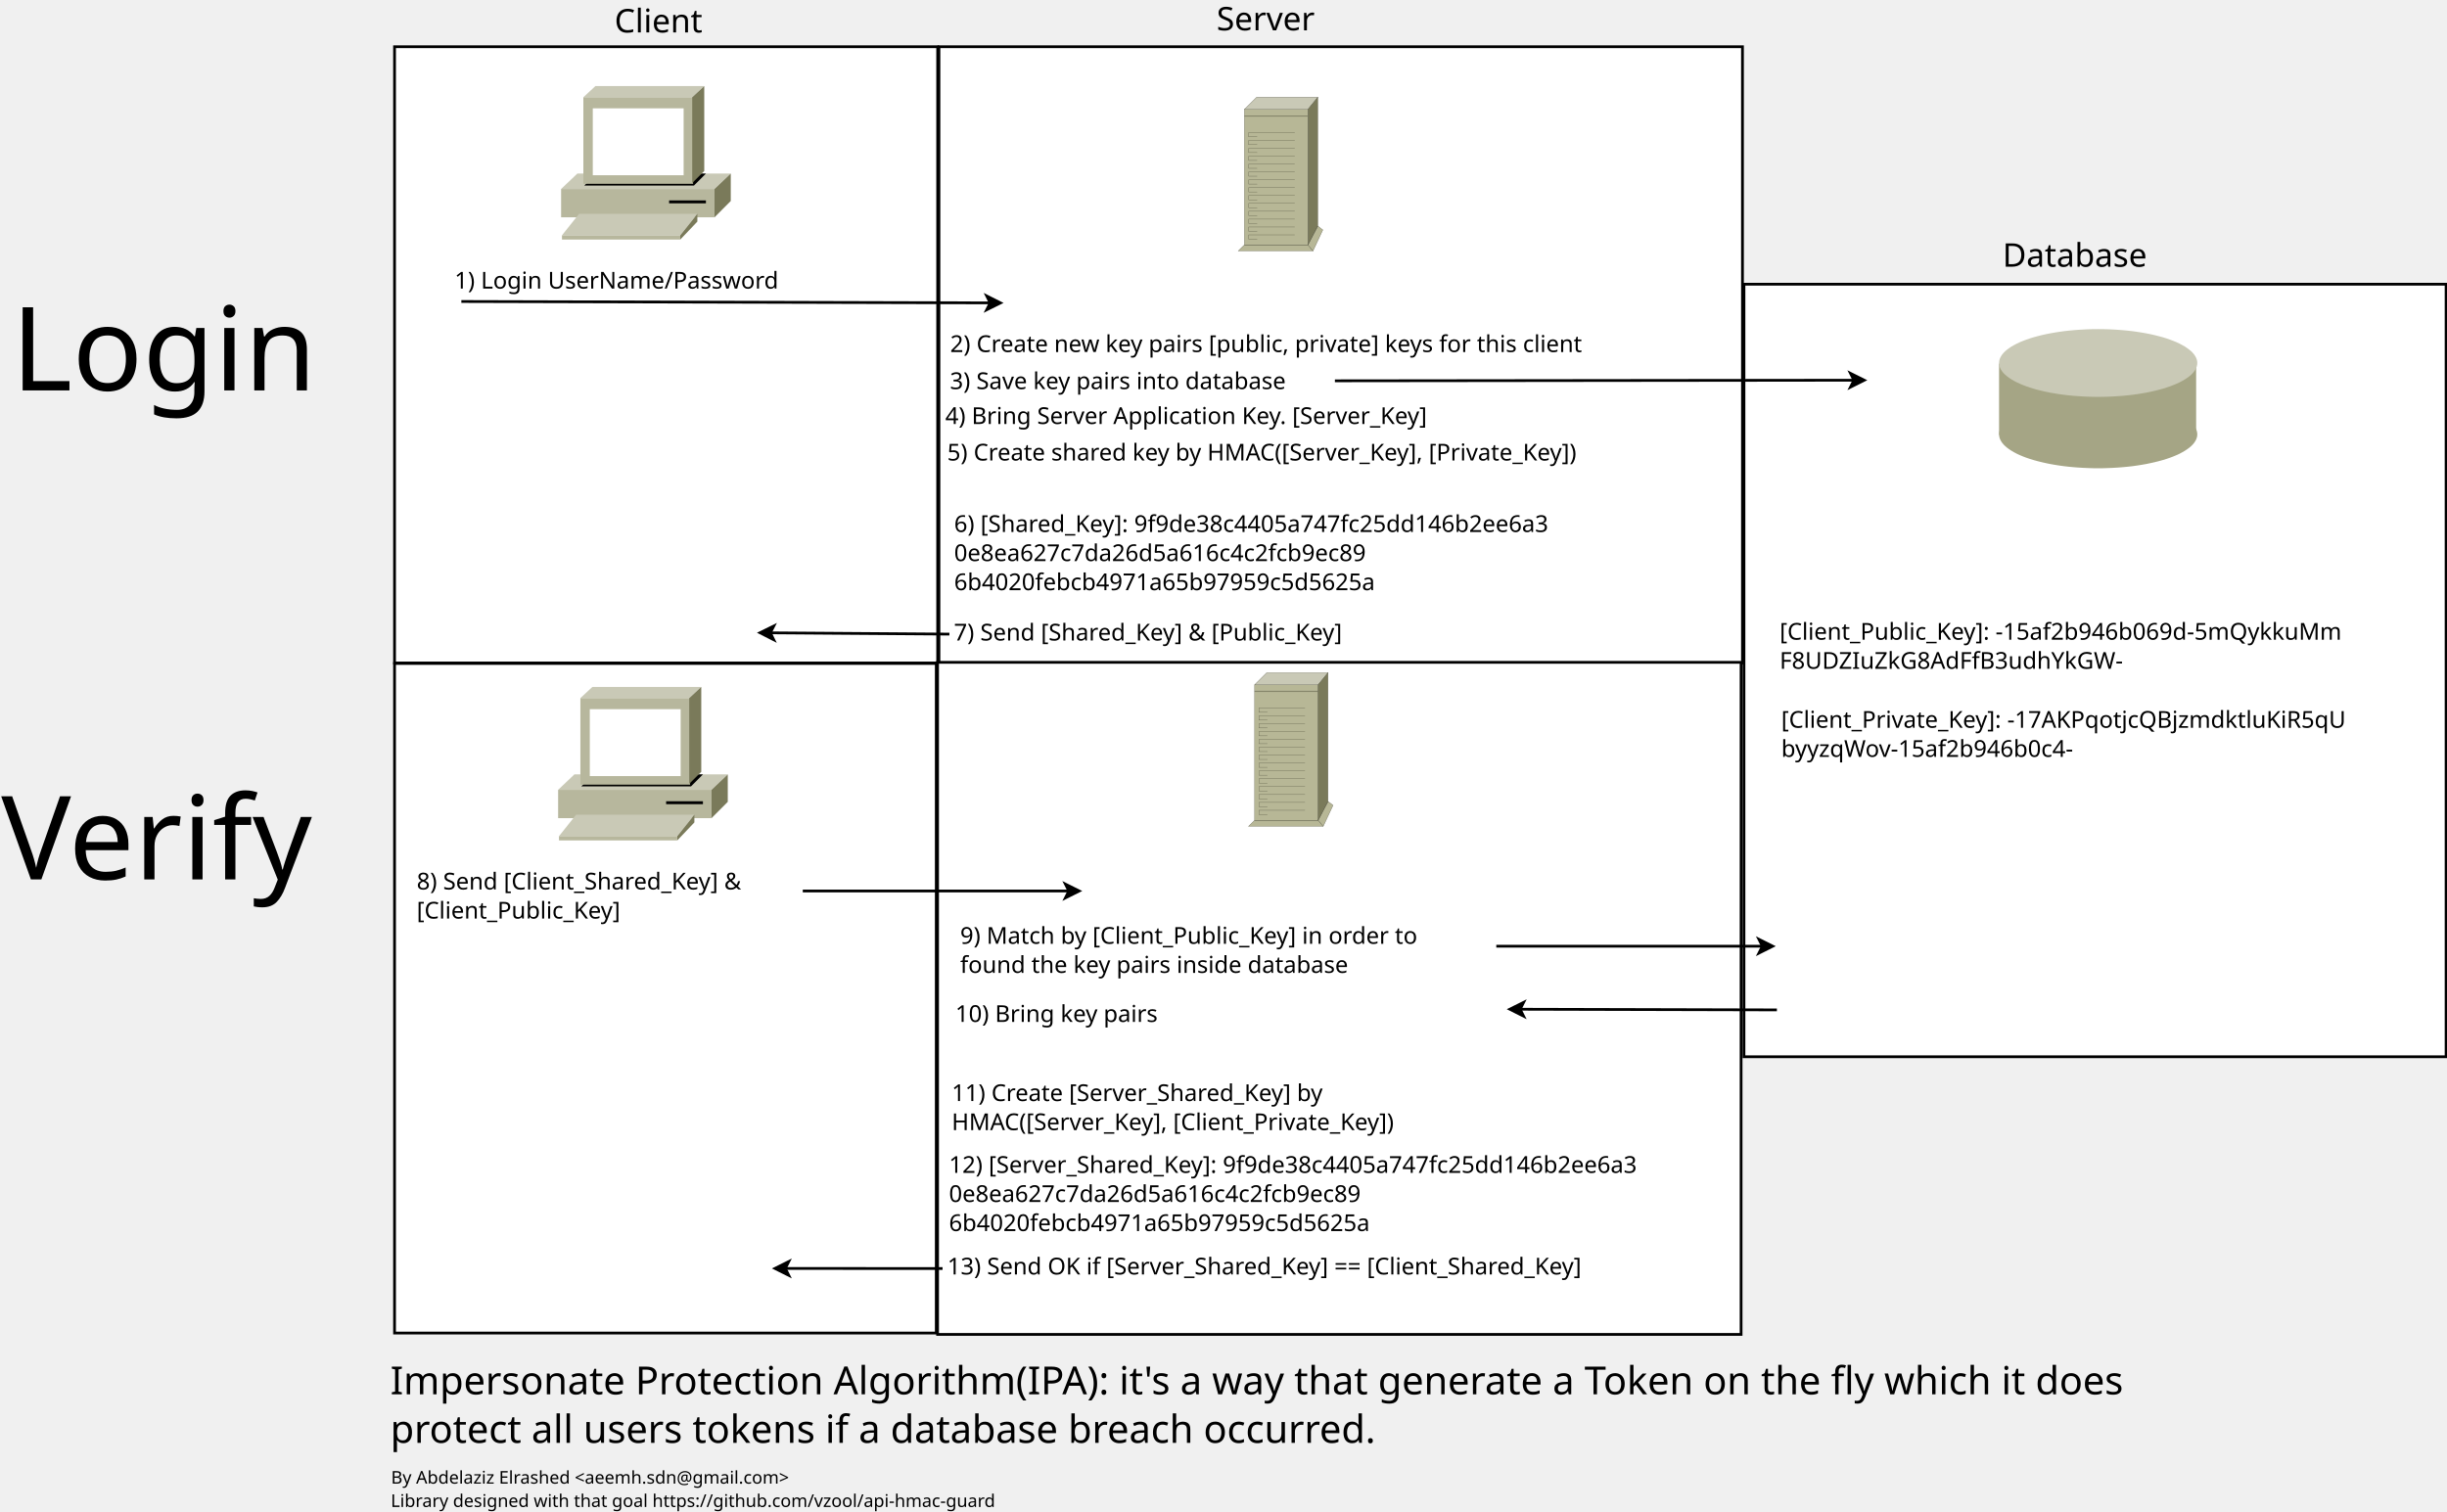
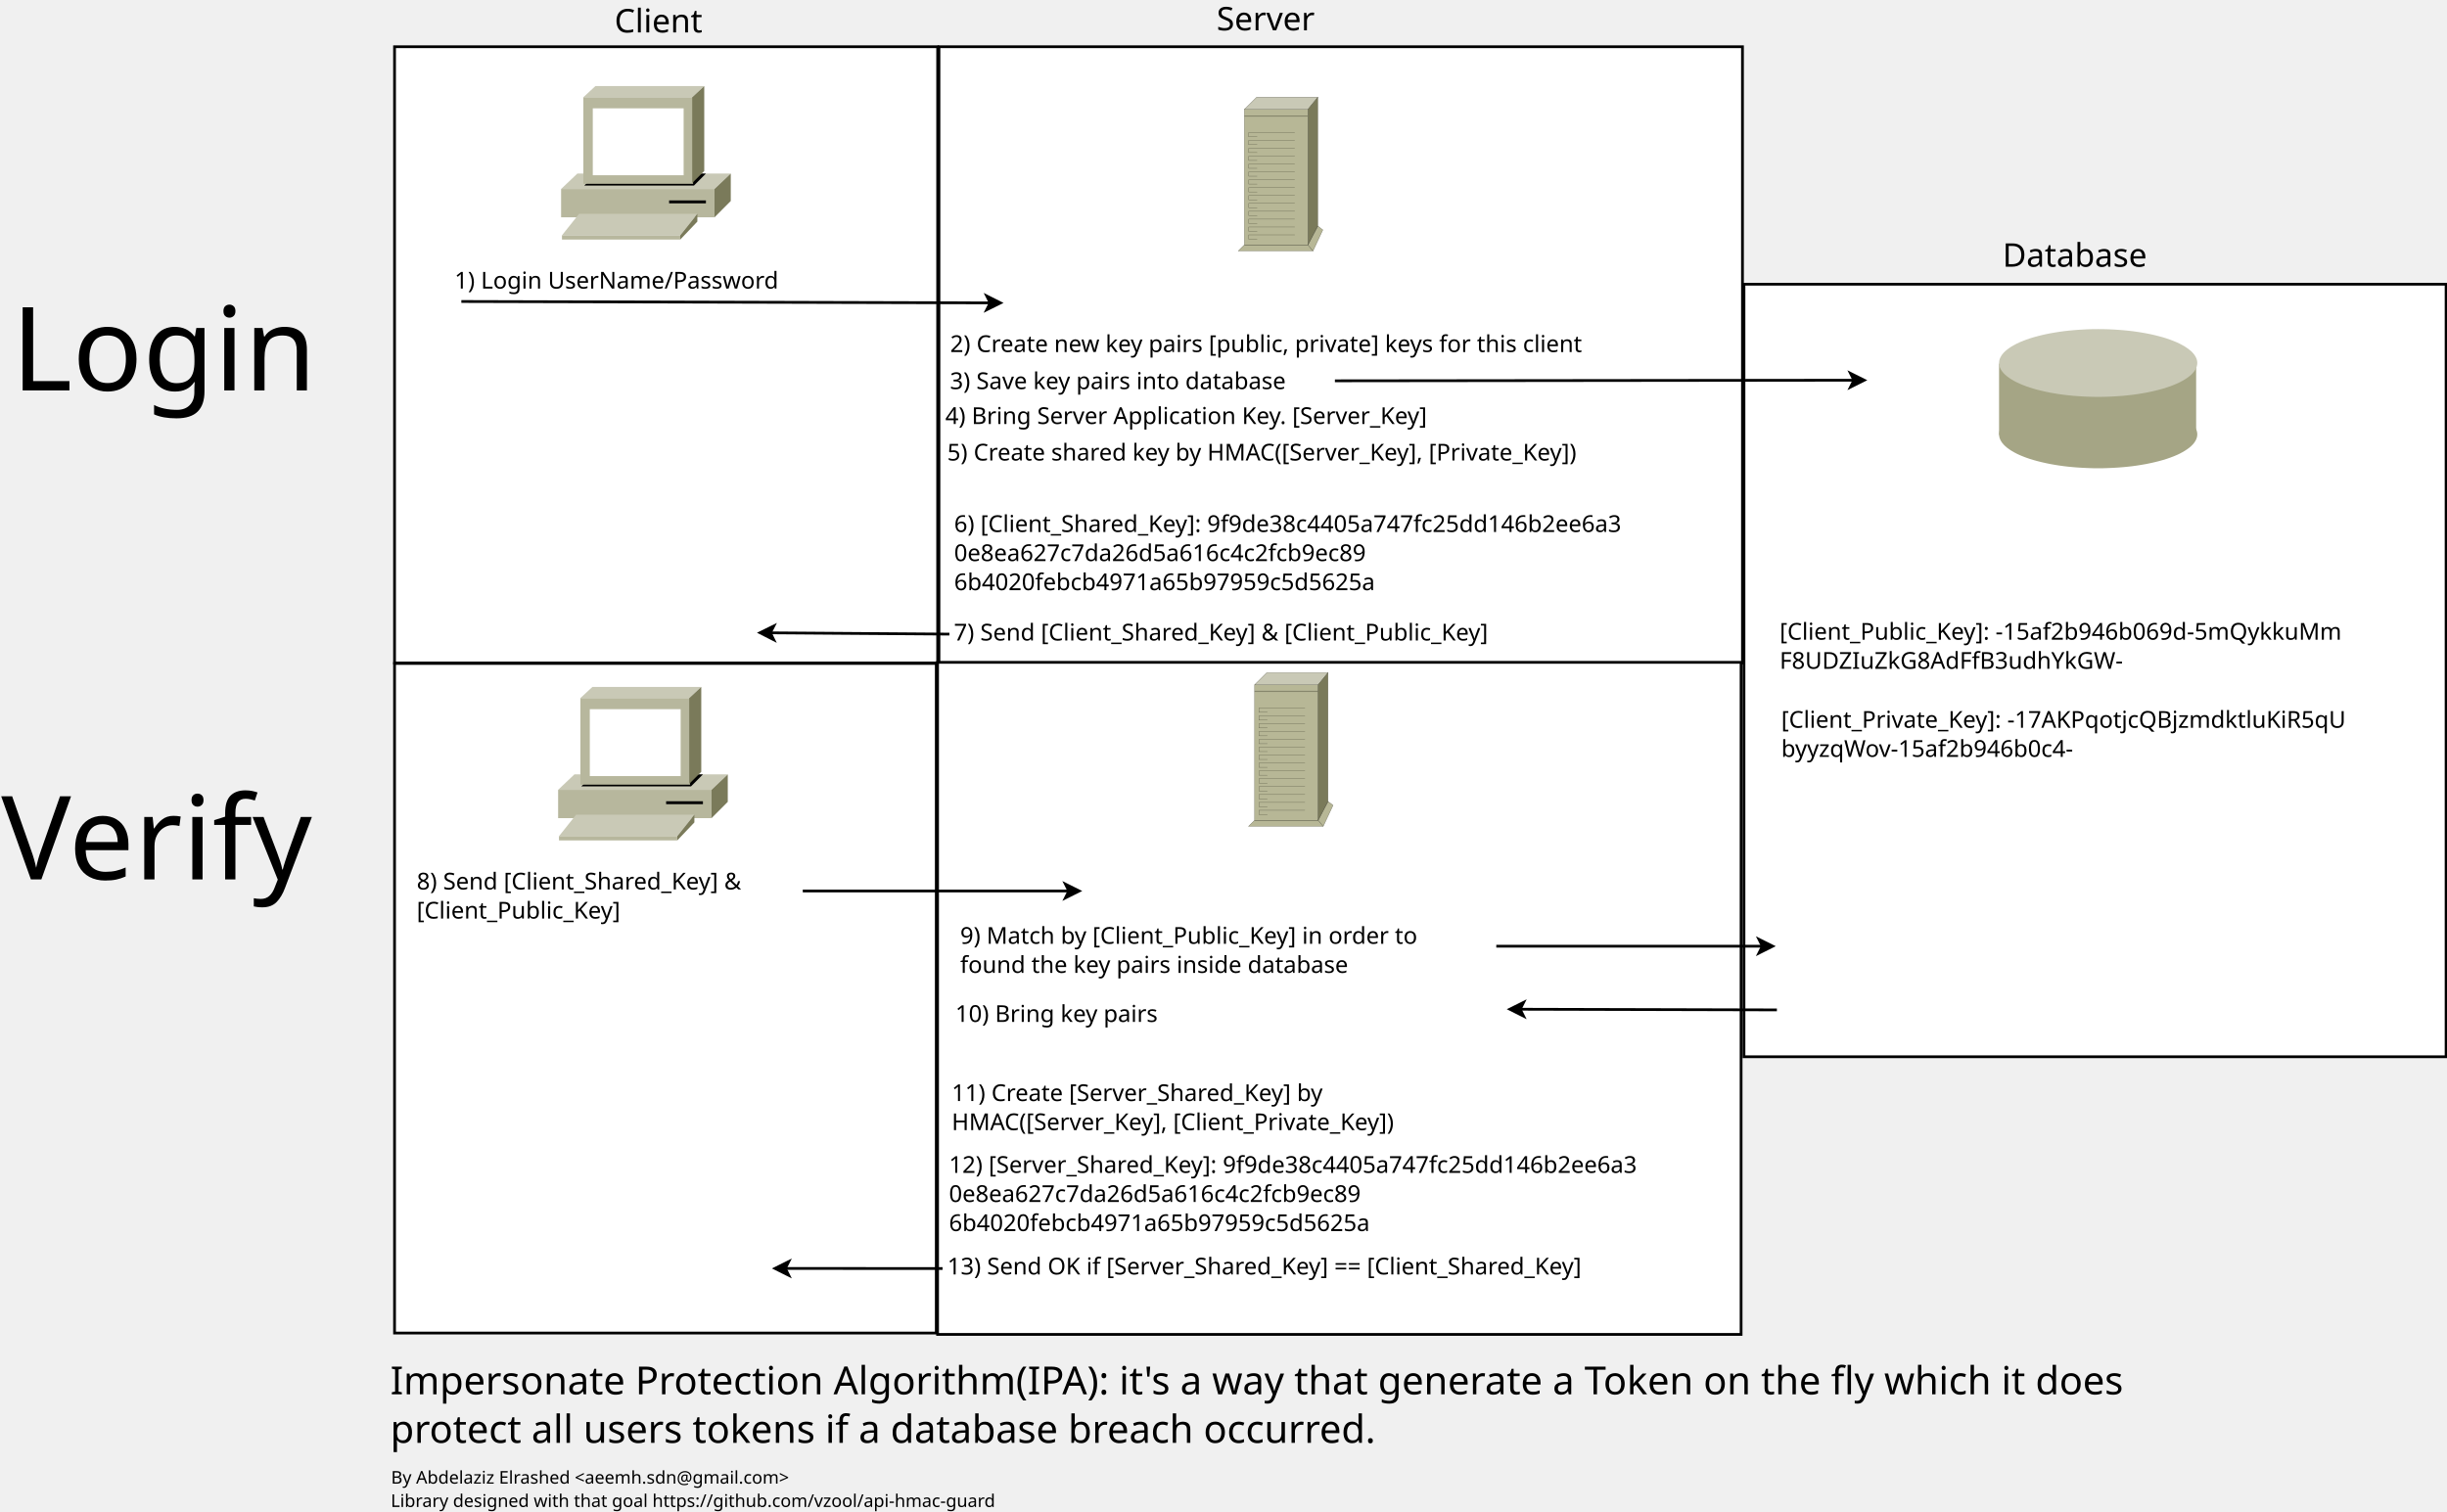
<svg xmlns="http://www.w3.org/2000/svg" width="89cm" height="55cm" viewBox="24 34 1780 1100">
  <g>
    <rect style="fill: #ffffff" x="311" y="68" width="395.079" height="448.34" />
    <rect style="fill: none; fill-opacity:0; stroke-width: 2; stroke: #000000" x="311" y="68" width="395.079" height="448.34" />
  </g>
  <g>
    <path style="fill: #b7b79d" d="M 432.16 171.481 L 543.739,171.481 L 543.739,192.102 L 432.16,192.102 L 432.16,171.481z" />
    <path style="fill: none; fill-opacity:0; stroke-width: 0.02; stroke: #494936" d="M 432.16 171.481 L 543.739,171.481 L 543.739,192.102 L 432.16,192.102 L 432.16,171.481" />
    <path style="fill: #c9c9b6" d="M 432.16 171.481 L 443.991,160.265 L 555.571,160.265 L 543.739,171.481 L 432.16,171.481z" />
    <path style="fill: none; fill-opacity:0; stroke-width: 0.02; stroke: #494936" d="M 432.16 171.481 L 443.991,160.265 L 555.571,160.265 L 543.739,171.481 L 432.16,171.481" />
    <path style="fill: none; fill-opacity:0; stroke-width: 2.12; stroke: #000000" d="M 537.499 180.869 L 510.724,180.869" />
    <path style="fill: #7a7a5a" d="M 543.739 192.102 L 555.571,180.236 L 555.571,160.265 L 543.739,171.481 L 543.739,192.102z" />
    <path style="fill: none; fill-opacity:0; stroke-width: 0.02; stroke: #494936" d="M 543.739 192.102 L 555.571,180.236 L 555.571,160.265 L 543.739,171.481 L 543.739,192.102" />
    <path style="fill: #c9c9b6" d="M 432.793 205.182 L 445.239,189.588 L 531.275,189.588 L 518.829,205.182 L 432.793,205.182z" />
    <path style="fill: none; fill-opacity:0; stroke-width: 0.02; stroke: #494936" d="M 432.793 205.182 L 445.239,189.588 L 531.275,189.588 L 518.829,205.182 L 432.793,205.182" />
    <path style="fill: #7a7a5a" d="M 518.829 208.293 L 531.275,195.214 L 531.275,189.588 L 518.829,205.182 L 518.829,208.293z" />
    <path style="fill: none; fill-opacity:0; stroke-width: 0.02; stroke: #494936" d="M 518.829 208.293 L 531.275,195.214 L 531.275,189.588 L 518.829,205.182 L 518.829,208.293" />
    <path style="fill: #b7b79d" d="M 432.793 205.182 L 518.829,205.182 L 518.829,208.293 L 432.793,208.293 L 432.793,205.182z" />
    <path style="fill: none; fill-opacity:0; stroke-width: 0.02; stroke: #494936" d="M 432.793 205.182 L 518.829,205.182 L 518.829,208.293 L 432.793,208.293 L 432.793,205.182" />
    <path style="fill: #000000" d="M 448.984 169.002 L 458.354,160.265 L 537.499,160.265 L 528.797,169.002 L 448.984,169.002z" />
    <path style="fill: none; fill-opacity:0; stroke-width: 0.02; stroke: #000000" d="M 448.984 169.002 L 458.354,160.265 L 537.499,160.265 L 528.797,169.002 L 448.984,169.002" />
    <path style="fill: #c9c9b6" d="M 448.351 104.73 L 457.106,96.626 L 536.286,96.626 L 527.531,104.73 L 448.351,104.73z" />
    <path style="fill: none; fill-opacity:0; stroke-width: 0.02; stroke: #494936" d="M 448.351 104.73 L 457.106,96.626 L 536.286,96.626 L 527.531,104.73 L 448.351,104.73" />
    <path style="fill: #b7b79d" d="M 448.351 104.73 L 528.164,104.73 L 528.164,167.737 L 448.351,167.737 L 448.351,104.73z" />
    <path style="fill: none; fill-opacity:0; stroke-width: 0.02; stroke: #494936" d="M 448.351 104.73 L 528.128,104.73 L 528.128,167.719 L 448.351,167.719 L 448.351,104.73" />
    <path style="fill: #ffffff" d="M 455.207 112.817 L 521.29,112.817 L 521.29,161.496 L 455.207,161.496 L 455.207,112.817z" />
    <path style="fill: none; fill-opacity:0; stroke-width: 0.02; stroke: #494936" d="M 455.207 112.817 L 521.29,112.817 L 521.29,161.478 L 455.207,161.478 L 455.207,112.817" />
    <path style="fill: #7a7a5a" d="M 527.531 167.139 L 536.286,158.402 L 536.286,96.626 L 527.531,104.73 L 527.531,167.139z" />
    <path style="fill: none; fill-opacity:0; stroke-width: 0.02; stroke: #494936" d="M 527.531 167.139 L 536.286,158.402 L 536.286,96.626 L 527.531,104.73 L 527.531,167.139" />
  </g>
  <g>
    <rect style="fill: #ffffff" x="707.01" y="68" width="584.5" height="448.34" />
    <rect style="fill: none; fill-opacity:0; stroke-width: 2; stroke: #000000" x="707.01" y="68" width="584.5" height="448.34" />
  </g>
  <g>
    <path style="fill: #b7b796" d="M 929.203 212.141 L 975.425,212.141 L 975.425,113.569 L 929.203,113.569 L 929.203,212.141z" />
    <path style="fill: none; fill-opacity:0; stroke-width: 0.02; stroke: #000000" d="M 929.203 212.141 L 975.425,212.141 L 975.425,113.569 L 929.203,113.569 L 929.203,212.141" />
    <path style="fill: none; fill-opacity:0; stroke-width: 0.2; stroke: #494936" d="M 929.203 212.141 L 975.425,212.141 L 975.425,113.569 L 929.203,113.569 L 929.203,212.141" />
    <path style="fill: #c9c9b6" d="M 929.203 113.569 L 938.034,104.793 L 982.6,104.793 L 975.426,113.569 L 929.203,113.569z" />
    <path style="fill: none; fill-opacity:0; stroke-width: 0.02; stroke: #000000" d="M 929.203 113.569 L 938.034,104.793 L 982.6,104.793 L 975.426,113.569 L 929.203,113.569" />
    <path style="fill: none; fill-opacity:0; stroke-width: 0.2; stroke: #494936" d="M 929.203 113.569 L 938.034,104.793 L 982.6,104.793 L 975.426,113.569 L 929.203,113.569" />
    <path style="fill: #7a7a5a" d="M 975.423 212.141 L 982.597,198.476 L 982.597,104.79 L 975.423,113.566 L 975.423,212.138 L 975.423,212.141z" />
    <path style="fill: none; fill-opacity:0; stroke-width: 0.02; stroke: #000000" d="M 975.423 212.141 L 982.597,198.476 L 982.597,104.79 L 975.423,113.566 L 975.423,212.138 L 975.423,212.141" />
    <path style="fill: none; fill-opacity:0; stroke-width: 0.2; stroke: #494936" d="M 975.423 212.141 L 982.597,198.476 L 982.597,104.79 L 975.423,113.566 L 975.423,212.138" />
    <path style="fill: #b7b796" d="M 979.103 216.542 L 975.426,212.141 L 929.203,212.141 L 924.77,216.542 L 979.103,216.542 L 979.103,216.542z" />
    <path style="fill: none; fill-opacity:0; stroke-width: 0.02; stroke: #000000" d="M 979.103 216.542 L 975.426,212.141 L 929.203,212.141 L 924.77,216.542 L 979.103,216.542 L 979.103,216.542" />
    <path style="fill: none; fill-opacity:0; stroke-width: 0.2; stroke: #494936" d="M 979.103 216.542 L 975.426,212.141 L 929.203,212.141 L 924.77,216.542 L 979.103,216.542" />
    <path style="fill: #b7b796" d="M 979.103 216.542 L 986.252,201.251 L 982.597,198.476 L 975.423,212.141 L 979.1,216.542 L 979.103,216.542z" />
    <path style="fill: none; fill-opacity:0; stroke-width: 0.02; stroke: #000000" d="M 979.103 216.542 L 986.252,201.251 L 982.597,198.476 L 975.423,212.141 L 979.1,216.542 L 979.103,216.542" />
    <path style="fill: none; fill-opacity:0; stroke-width: 0.2; stroke: #494936" d="M 979.103 216.542 L 986.252,201.251 L 982.597,198.476 L 975.423,212.141 L 979.1,216.542" />
    <path style="fill: #b7b796" d="M 975.423 212.141 L 929.199,212.141 L 975.423,212.141z" />
    <path style="fill: none; fill-opacity:0; stroke-width: 0.2; stroke: #494936" d="M 975.423 212.141 L 929.199,212.141" />
    <path style="fill: #b7b796" d="M 982.597 198.476 L 975.423,212.141 L 982.597,198.476z" />
    <path style="fill: none; fill-opacity:0; stroke-width: 0.2; stroke: #494936" d="M 982.597 198.476 L 975.423,212.141" />
    <path style="fill: #b7b796" d="M 929.224 118.116 L 975.241,118.116 L 929.224,118.116z" />
    <path style="fill: none; fill-opacity:0; stroke-width: 0.2; stroke: #494936" d="M 929.224 118.116 L 975.241,118.116" />
    <path style="fill: #b7b796" d="M 929.184 118.674 L 975.201,118.674 L 929.184,118.674z" />
    <path style="fill: none; fill-opacity:0; stroke-width: 0.2; stroke: #494936" d="M 929.184 118.674 L 975.201,118.674" />
    <path style="fill: #b7b796" d="M 965.845 130.472 L 932.308,130.472 L 932.308,133.559 L 938.506,133.559 L 965.845,130.472z" />
    <path style="fill: none; fill-opacity:0; stroke-width: 0.2; stroke: #494936" d="M 965.845 130.472 L 932.308,130.472 L 932.308,133.559 L 938.506,133.559" />
    <path style="fill: #b7b796" d="M 965.845 136.195 L 932.308,136.195 L 932.308,139.281 L 938.506,139.281 L 965.845,136.195z" />
    <path style="fill: none; fill-opacity:0; stroke-width: 0.2; stroke: #494936" d="M 965.845 136.195 L 932.308,136.195 L 932.308,139.281 L 938.506,139.281" />
    <path style="fill: #b7b796" d="M 965.845 141.921 L 932.308,141.921 L 932.308,145.007 L 938.506,145.007 L 965.845,141.921z" />
    <path style="fill: none; fill-opacity:0; stroke-width: 0.2; stroke: #494936" d="M 965.845 141.921 L 932.308,141.921 L 932.308,145.007 L 938.506,145.007" />
    <path style="fill: #b7b796" d="M 965.845 147.643 L 932.308,147.643 L 932.308,150.73 L 938.506,150.73 L 965.845,147.643z" />
    <path style="fill: none; fill-opacity:0; stroke-width: 0.2; stroke: #494936" d="M 965.845 147.643 L 932.308,147.643 L 932.308,150.73 L 938.506,150.73" />
    <path style="fill: #b7b796" d="M 965.845 153.369 L 932.308,153.369 L 932.308,156.456 L 938.506,156.456 L 965.845,153.369z" />
    <path style="fill: none; fill-opacity:0; stroke-width: 0.2; stroke: #494936" d="M 965.845 153.369 L 932.308,153.369 L 932.308,156.456 L 938.506,156.456" />
    <path style="fill: #b7b796" d="M 965.845 159.092 L 932.308,159.092 L 932.308,162.179 L 938.506,162.179 L 965.845,159.092z" />
    <path style="fill: none; fill-opacity:0; stroke-width: 0.2; stroke: #494936" d="M 965.845 159.092 L 932.308,159.092 L 932.308,162.179 L 938.506,162.179" />
    <path style="fill: #b7b796" d="M 965.845 164.815 L 932.308,164.815 L 932.308,167.902 L 938.506,167.902 L 965.845,164.815z" />
    <path style="fill: none; fill-opacity:0; stroke-width: 0.2; stroke: #494936" d="M 965.845 164.815 L 932.308,164.815 L 932.308,167.902 L 938.506,167.902" />
    <path style="fill: #b7b796" d="M 965.845 170.541 L 932.308,170.541 L 932.308,173.628 L 938.506,173.628 L 965.845,170.541z" />
    <path style="fill: none; fill-opacity:0; stroke-width: 0.2; stroke: #494936" d="M 965.845 170.541 L 932.308,170.541 L 932.308,173.628 L 938.506,173.628" />
    <path style="fill: #b7b796" d="M 965.845 176.264 L 932.308,176.264 L 932.308,179.35 L 938.506,179.35 L 965.845,176.264z" />
    <path style="fill: none; fill-opacity:0; stroke-width: 0.2; stroke: #494936" d="M 965.845 176.264 L 932.308,176.264 L 932.308,179.35 L 938.506,179.35" />
    <path style="fill: #b7b796" d="M 965.845 181.989 L 932.308,181.989 L 932.308,185.076 L 938.506,185.076 L 965.845,181.989z" />
    <path style="fill: none; fill-opacity:0; stroke-width: 0.2; stroke: #494936" d="M 965.845 181.989 L 932.308,181.989 L 932.308,185.076 L 938.506,185.076" />
    <path style="fill: #b7b796" d="M 965.845 187.712 L 932.308,187.712 L 932.308,190.799 L 938.506,190.799 L 965.845,187.712z" />
    <path style="fill: none; fill-opacity:0; stroke-width: 0.2; stroke: #494936" d="M 965.845 187.712 L 932.308,187.712 L 932.308,190.799 L 938.506,190.799" />
    <path style="fill: #b7b796" d="M 965.845 193.435 L 932.308,193.435 L 932.308,196.522 L 938.506,196.522 L 965.845,193.435z" />
    <path style="fill: none; fill-opacity:0; stroke-width: 0.2; stroke: #494936" d="M 965.845 193.435 L 932.308,193.435 L 932.308,196.522 L 938.506,196.522" />
    <path style="fill: #b7b796" d="M 965.845 199.161 L 932.308,199.161 L 932.308,202.248 L 938.506,202.248 L 965.845,199.161z" />
    <path style="fill: none; fill-opacity:0; stroke-width: 0.2; stroke: #494936" d="M 965.845 199.161 L 932.308,199.161 L 932.308,202.248 L 938.506,202.248" />
    <path style="fill: #b7b796" d="M 965.845 204.884 L 932.308,204.884 L 932.308,207.971 L 938.506,207.971 L 965.845,204.884z" />
    <path style="fill: none; fill-opacity:0; stroke-width: 0.2; stroke: #494936" d="M 965.845 204.884 L 932.308,204.884 L 932.308,207.971 L 938.506,207.971" />
  </g>
  <g>
    <line style="fill: none; fill-opacity:0; stroke-width: 2; stroke: #000000" x1="359.596" y1="253.348" x2="744.274" y2="254.358" />
    <polygon style="fill: #000000" points="751.774,254.378 741.761,259.352 744.274,254.358 741.787,249.352 " />
    <polygon style="fill: none; fill-opacity:0; stroke-width: 2; stroke: #000000" points="751.774,254.378 741.761,259.352 744.274,254.358 741.787,249.352 " />
  </g>
  <text font-size="23.763" style="fill: #000000;text-anchor:start;font-family:sans-serif;font-style:normal;font-weight:normal" x="471.008" y="57.604">
    <tspan x="471.008" y="57.604">Client</tspan>
  </text>
  <text font-size="23.707" style="fill: #000000;text-anchor:start;font-family:sans-serif;font-style:normal;font-weight:normal" x="908.978" y="56.068">
    <tspan x="908.978" y="56.068">Server</tspan>
  </text>
  <text font-size="23.707" style="fill: #000000;text-anchor:start;font-family:sans-serif;font-style:normal;font-weight:normal" x="1480.72" y="228.04">
    <tspan x="1480.72" y="228.04">Database</tspan>
  </text>
  <text font-size="16.933" style="fill: #000000;text-anchor:start;font-family:sans-serif;font-style:normal;font-weight:normal" x="354.648" y="243.948">
    <tspan x="354.648" y="243.948">1) Login UserName/Password</tspan>
  </text>
  <text font-size="16.933" style="fill: #000000;text-anchor:start;font-family:sans-serif;font-style:normal;font-weight:normal" x="715.162" y="290.118">
    <tspan x="715.162" y="290.118">2) Create new key pairs [public, private] keys for this client</tspan>
  </text>
  <text font-size="16.933" style="fill: #000000;text-anchor:start;font-family:sans-serif;font-style:normal;font-weight:normal" x="711.62" y="342.464">
    <tspan x="711.62" y="342.464">4) Bring Server Application Key. [Server_Key]</tspan>
  </text>
  <text font-size="16.933" style="fill: #000000;text-anchor:start;font-family:sans-serif;font-style:normal;font-weight:normal" x="715.034" y="317.082">
    <tspan x="715.034" y="317.082">3) Save key pairs into database</tspan>
  </text>
  <text font-size="16.933" style="fill: #000000;text-anchor:start;font-family:sans-serif;font-style:normal;font-weight:normal" x="713.06" y="369.034">
    <tspan x="713.06" y="369.034">5) Create shared key by HMAC([Server_Key], [Private_Key])</tspan>
  </text>
  <g>
    <line style="fill: none; fill-opacity:0; stroke-width: 2; stroke: #000000" x1="714.624" y1="495.34" x2="584.362" y2="494.41" />
    <polygon style="fill: #000000" points="576.862,494.356 586.897,489.428 584.362,494.41 586.826,499.427 " />
    <polygon style="fill: none; fill-opacity:0; stroke-width: 2; stroke: #000000" points="576.862,494.356 586.897,489.428 584.362,494.41 586.826,499.427 " />
  </g>
  <text font-size="16.933" style="fill: #000000;text-anchor:start;font-family:sans-serif;font-style:normal;font-weight:normal" x="718.06" y="421.038">
-     <tspan x="718.06" y="421.038">6) [Shared_Key]: 9f9de38c4405a747fc25dd146b2ee6a3</tspan>
-     <tspan x="718.06" y="442.205">                           0e8ea627c7da26d5a616c4c2fcb9ec89</tspan>
-     <tspan x="718.06" y="463.371">                           6b4020febcb4971a65b97959c5d5625a</tspan>
+     <tspan x="718.06" y="421.038">6) [Client_Shared_Key]: 9f9de38c4405a747fc25dd146b2ee6a3</tspan>
+     <tspan x="718.06" y="442.205">                                      0e8ea627c7da26d5a616c4c2fcb9ec89</tspan>
+     <tspan x="718.06" y="463.371">                                      6b4020febcb4971a65b97959c5d5625a</tspan>
  </text>
  <text font-size="16.933" style="fill: #000000;text-anchor:start;font-family:sans-serif;font-style:normal;font-weight:normal" x="717.886" y="499.984">
-     <tspan x="717.886" y="499.984">7) Send [Shared_Key] &amp; [Public_Key]</tspan>
+     <tspan x="717.886" y="499.984">7) Send [Client_Shared_Key] &amp; [Client_Public_Key]</tspan>
  </text>
  <text font-size="84.667" style="fill: #000000;text-anchor:start;font-family:sans-serif;font-style:normal;font-weight:normal" x="32.268" y="318.028">
    <tspan x="32.268" y="318.028">Login</tspan>
  </text>
  <text font-size="84.667" style="fill: #000000;text-anchor:start;font-family:sans-serif;font-style:normal;font-weight:normal" x="24.881" y="673.792">
    <tspan x="24.881" y="673.792">Verify</tspan>
  </text>
  <g>
    <rect style="fill: #ffffff" x="311" y="516.686" width="394.075" height="487.152" />
    <rect style="fill: none; fill-opacity:0; stroke-width: 2; stroke: #000000" x="311" y="516.686" width="394.075" height="487.152" />
  </g>
  <g>
    <rect style="fill: #ffffff" x="706.004" y="515.872" width="584.506" height="488.966" />
    <rect style="fill: none; fill-opacity:0; stroke-width: 2; stroke: #000000" x="706.004" y="515.872" width="584.506" height="488.966" />
  </g>
  <g>
    <rect style="fill: #ffffff" x="1292.6" y="240.772" width="510.744" height="562.066" />
    <rect style="fill: none; fill-opacity:0; stroke-width: 2; stroke: #000000" x="1292.6" y="240.772" width="510.744" height="562.066" />
  </g>
  <g>
    <path style="fill: #a5a585" d="M 1622.36 350.013 L 1622.26,348.753 L 1621.99,347.513 L 1621.52,346.272 L 1620.87,345.052 L 1620.06,343.831 L 1619.05,342.63 L 1617.87,341.449 L 1616.51,340.287 L 1614.98,339.145 L 1613.29,338.062 L 1611.43,336.979 L 1609.45,335.916 L 1607.26,334.912 L 1604.96,333.947 L 1602.52,333.022 L 1599.92,332.136 L 1597.22,331.309 L 1594.38,330.521 L 1591.45,329.793 L 1588.38,329.103 L 1585.25,328.454 L 1582,327.883 L 1578.67,327.331 L 1575.3,326.879 L 1571.84,326.485 L 1568.31,326.15 L 1564.77,325.855 L 1561.17,325.658 L 1557.54,325.481 L 1553.9,325.362 L 1550.26,325.362 L 1550.26,325.362 L 1546.6,325.362 L 1542.96,325.481 L 1539.33,325.658 L 1535.73,325.855 L 1532.19,326.15 L 1528.66,326.485 L 1525.22,326.879 L 1521.83,327.331 L 1518.5,327.883 L 1515.25,328.454 L 1512.12,329.103 L 1509.07,329.793 L 1506.14,330.521 L 1503.3,331.309 L 1500.58,332.136 L 1497.99,333.022 L 1495.56,333.947 L 1493.24,334.912 L 1491.07,335.916 L 1489.07,336.979 L 1487.22,338.062 L 1485.52,339.145 L 1483.99,340.287 L 1482.63,341.449 L 1481.45,342.63 L 1480.44,343.831 L 1479.63,345.052 L 1478.98,346.272 L 1478.51,347.513 L 1478.26,348.753 L 1478.16,350.013 L 1478.16,350.013 L 1478.26,351.274 L 1478.51,352.494 L 1478.98,353.754 L 1479.63,354.975 L 1480.44,356.196 L 1481.45,357.397 L 1482.63,358.578 L 1483.99,359.74 L 1485.52,360.862 L 1487.22,361.965 L 1489.07,363.048 L 1491.07,364.111 L 1493.24,365.115 L 1495.56,366.08 L 1497.99,367.005 L 1500.58,367.891 L 1503.3,368.718 L 1506.14,369.506 L 1509.07,370.234 L 1512.12,370.923 L 1515.25,371.573 L 1518.5,372.144 L 1521.83,372.676 L 1525.22,373.148 L 1528.66,373.542 L 1532.19,373.877 L 1535.73,374.152 L 1539.33,374.369 L 1542.96,374.526 L 1546.6,374.645 L 1550.26,374.664 L 1550.26,374.664 L 1553.9,374.645 L 1557.54,374.526 L 1561.17,374.369 L 1564.77,374.152 L 1568.31,373.877 L 1571.84,373.542 L 1575.3,373.148 L 1578.67,372.676 L 1582,372.144 L 1585.25,371.573 L 1588.38,370.923 L 1591.45,370.234 L 1594.38,369.506 L 1597.22,368.718 L 1599.92,367.891 L 1602.52,367.005 L 1604.96,366.08 L 1607.26,365.115 L 1609.45,364.111 L 1611.43,363.048 L 1613.29,361.965 L 1614.98,360.862 L 1616.51,359.74 L 1617.87,358.578 L 1619.05,357.397 L 1620.06,356.196 L 1620.87,354.975 L 1621.52,353.754 L 1621.99,352.494 L 1622.26,351.274 L 1622.36,350.013z" />
    <path style="fill: none; fill-opacity:0; stroke-width: 0.02; stroke: #494936" d="M 1621.52 349.62 L 1621.42,348.359 L 1621.16,347.158 L 1620.71,345.938 L 1620.08,344.737 L 1619.23,343.516 L 1618.21,342.354 L 1617.09,341.173 L 1615.71,340.07 L 1614.19,338.948 L 1612.52,337.845 L 1610.67,336.802 L 1608.68,335.758 L 1606.53,334.774 L 1604.27,333.789 L 1601.79,332.903 L 1599.21,332.037 L 1596.51,331.21 L 1593.71,330.442 L 1590.8,329.733 L 1587.77,329.044 L 1584.62,328.434 L 1581.41,327.863 L 1578.1,327.331 L 1574.75,326.879 L 1571.33,326.485 L 1567.8,326.17 L 1564.28,325.855 L 1560.7,325.678 L 1557.11,325.52 L 1553.45,325.422 L 1549.83,325.362 L 1549.83,325.362 L 1546.2,325.422 L 1542.58,325.52 L 1538.96,325.678 L 1535.41,325.855 L 1531.87,326.17 L 1528.37,326.485 L 1524.92,326.879 L 1521.55,327.331 L 1518.26,327.863 L 1515.06,328.434 L 1511.91,329.044 L 1508.87,329.733 L 1505.98,330.442 L 1503.14,331.21 L 1500.43,332.037 L 1497.87,332.903 L 1495.43,333.789 L 1493.16,334.774 L 1491,335.758 L 1488.99,336.802 L 1487.18,337.845 L 1485.5,338.948 L 1483.95,340.07 L 1482.61,341.173 L 1481.45,342.354 L 1480.44,343.516 L 1479.62,344.737 L 1478.97,345.938 L 1478.51,347.158 L 1478.26,348.359 L 1478.16,349.62 L 1478.16,349.62 L 1478.26,350.84 L 1478.51,352.041 L 1478.97,353.282 L 1479.62,354.483 L 1480.44,355.684 L 1481.45,356.865 L 1482.61,358.027 L 1483.95,359.149 L 1485.5,360.252 L 1487.18,361.374 L 1488.99,362.437 L 1491,363.441 L 1493.16,364.446 L 1495.43,365.41 L 1497.87,366.316 L 1500.43,367.182 L 1503.14,367.99 L 1505.98,368.777 L 1508.87,369.486 L 1511.91,370.175 L 1515.06,370.805 L 1518.26,371.357 L 1521.55,371.868 L 1524.92,372.321 L 1528.37,372.715 L 1531.87,373.05 L 1535.41,373.345 L 1538.96,373.542 L 1542.58,373.7 L 1546.2,373.798 L 1549.83,373.837 L 1549.83,373.837 L 1553.45,373.798 L 1557.11,373.7 L 1560.7,373.542 L 1564.28,373.345 L 1567.8,373.05 L 1571.33,372.715 L 1574.75,372.321 L 1578.1,371.868 L 1581.41,371.357 L 1584.62,370.805 L 1587.77,370.175 L 1590.8,369.486 L 1593.71,368.777 L 1596.51,367.99 L 1599.21,367.182 L 1601.79,366.316 L 1604.27,365.41 L 1606.53,364.446 L 1608.68,363.441 L 1610.67,362.437 L 1612.52,361.374 L 1614.19,360.252 L 1615.71,359.149 L 1617.09,358.027 L 1618.21,356.865 L 1619.23,355.684 L 1620.08,354.483 L 1620.71,353.282 L 1621.16,352.041 L 1621.42,350.84 L 1621.52,349.62" />
    <path style="fill: #a5a585" d="M 1478.16 298.526 L 1478.16,350.447 L 1621.52,350.447 L 1621.52,298.526 L 1478.16,298.526z" />
    <path style="fill: #c9c9b6" d="M 1622.36 298.093 L 1622.26,296.813 L 1621.99,295.573 L 1621.52,294.352 L 1620.87,293.131 L 1620.06,291.891 L 1619.05,290.69 L 1617.87,289.489 L 1616.51,288.366 L 1614.98,287.244 L 1613.29,286.102 L 1611.43,285.059 L 1609.45,283.995 L 1607.26,282.972 L 1604.96,282.027 L 1602.52,281.101 L 1599.92,280.195 L 1597.22,279.368 L 1594.38,278.601 L 1591.45,277.852 L 1588.38,277.163 L 1585.25,276.533 L 1582,275.962 L 1578.67,275.431 L 1575.3,274.958 L 1571.84,274.564 L 1568.31,274.23 L 1564.77,273.954 L 1561.17,273.737 L 1557.54,273.56 L 1553.9,273.462 L 1550.26,273.442 L 1550.26,273.442 L 1546.6,273.462 L 1542.96,273.56 L 1539.33,273.737 L 1535.73,273.954 L 1532.19,274.23 L 1528.66,274.564 L 1525.22,274.958 L 1521.83,275.431 L 1518.5,275.962 L 1515.25,276.533 L 1512.12,277.163 L 1509.07,277.852 L 1506.14,278.601 L 1503.3,279.368 L 1500.58,280.195 L 1497.99,281.101 L 1495.56,282.027 L 1493.24,282.972 L 1491.07,283.995 L 1489.07,285.059 L 1487.22,286.102 L 1485.52,287.244 L 1483.99,288.366 L 1482.63,289.489 L 1481.45,290.69 L 1480.44,291.891 L 1479.63,293.131 L 1478.98,294.352 L 1478.51,295.573 L 1478.26,296.813 L 1478.16,298.093 L 1478.16,298.093 L 1478.26,299.333 L 1478.51,300.593 L 1478.98,301.794 L 1479.63,303.055 L 1480.44,304.256 L 1481.45,305.476 L 1482.63,306.658 L 1483.99,307.8 L 1485.52,308.942 L 1487.22,310.044 L 1489.07,311.127 L 1491.07,312.171 L 1493.24,313.175 L 1495.56,314.14 L 1497.99,315.085 L 1500.58,315.951 L 1503.3,316.798 L 1506.14,317.585 L 1509.07,318.314 L 1512.12,319.003 L 1515.25,319.653 L 1518.5,320.204 L 1521.83,320.755 L 1525.22,321.208 L 1528.66,321.602 L 1532.19,321.956 L 1535.73,322.212 L 1539.33,322.448 L 1542.96,322.606 L 1546.6,322.704 L 1550.26,322.744 L 1550.26,322.744 L 1553.9,322.704 L 1557.54,322.606 L 1561.17,322.448 L 1564.77,322.212 L 1568.31,321.956 L 1571.84,321.602 L 1575.3,321.208 L 1578.67,320.755 L 1582,320.204 L 1585.25,319.653 L 1588.38,319.003 L 1591.45,318.314 L 1594.38,317.585 L 1597.22,316.798 L 1599.92,315.951 L 1602.52,315.085 L 1604.96,314.14 L 1607.26,313.175 L 1609.45,312.171 L 1611.43,311.127 L 1613.29,310.044 L 1614.98,308.942 L 1616.51,307.8 L 1617.87,306.658 L 1619.05,305.476 L 1620.06,304.256 L 1620.87,303.055 L 1621.52,301.794 L 1621.99,300.593 L 1622.26,299.333 L 1622.36,298.093z" />
    <path style="fill: none; fill-opacity:0; stroke-width: 0.02; stroke: #494936" d="M 1621.52 297.699 L 1621.42,296.439 L 1621.16,295.238 L 1620.71,294.037 L 1620.08,292.816 L 1619.23,291.576 L 1618.21,290.414 L 1617.09,289.292 L 1615.71,288.13 L 1614.19,287.028 L 1612.52,285.905 L 1610.67,284.881 L 1608.68,283.838 L 1606.53,282.834 L 1604.27,281.908 L 1601.79,280.983 L 1599.21,280.136 L 1596.51,279.309 L 1593.71,278.522 L 1590.8,277.793 L 1587.77,277.124 L 1584.62,276.514 L 1581.41,275.943 L 1578.1,275.431 L 1574.75,274.958 L 1571.33,274.564 L 1567.8,274.23 L 1564.28,273.954 L 1560.7,273.737 L 1559.49,273.678 L 1540.16,273.678 L 1538.96,273.737 L 1535.41,273.954 L 1531.87,274.23 L 1528.37,274.564 L 1524.92,274.958 L 1521.55,275.431 L 1518.26,275.943 L 1515.06,276.514 L 1511.91,277.124 L 1508.87,277.793 L 1505.98,278.522 L 1503.14,279.309 L 1500.43,280.136 L 1497.87,280.983 L 1495.43,281.908 L 1493.16,282.834 L 1491,283.838 L 1488.99,284.881 L 1487.18,285.905 L 1485.5,287.028 L 1483.95,288.13 L 1482.61,289.292 L 1481.45,290.414 L 1480.44,291.576 L 1479.62,292.816 L 1478.97,294.037 L 1478.51,295.238 L 1478.26,296.439 L 1478.16,297.699 L 1478.16,297.699 L 1478.26,298.9 L 1478.51,300.141 L 1478.97,301.361 L 1479.62,302.562 L 1480.44,303.763 L 1481.45,304.945 L 1482.61,306.087 L 1483.95,307.248 L 1485.5,308.351 L 1487.18,309.454 L 1488.99,310.517 L 1491,311.521 L 1493.16,312.505 L 1495.43,313.49 L 1497.87,314.396 L 1500.43,315.242 L 1503.14,316.049 L 1505.98,316.837 L 1508.87,317.546 L 1511.91,318.235 L 1515.06,318.885 L 1518.26,319.397 L 1521.55,319.948 L 1524.92,320.381 L 1528.37,320.795 L 1531.87,321.149 L 1535.41,321.425 L 1538.96,321.641 L 1542.58,321.779 L 1546.2,321.858 L 1549.83,321.917 L 1549.83,321.917 L 1553.45,321.858 L 1557.11,321.779 L 1560.7,321.641 L 1564.28,321.425 L 1567.8,321.149 L 1571.33,320.795 L 1574.75,320.381 L 1578.1,319.948 L 1581.41,319.397 L 1584.62,318.885 L 1587.77,318.235 L 1590.8,317.546 L 1593.71,316.837 L 1596.51,316.049 L 1599.21,315.242 L 1601.79,314.396 L 1604.27,313.49 L 1606.53,312.505 L 1608.68,311.521 L 1610.67,310.517 L 1612.52,309.454 L 1614.19,308.351 L 1615.71,307.248 L 1617.09,306.087 L 1618.21,304.945 L 1619.23,303.763 L 1620.08,302.562 L 1620.71,301.361 L 1621.16,300.141 L 1621.42,298.9 L 1621.52,297.699" />
    <path style="fill: none; fill-opacity:0; stroke-width: 0.02; stroke: #000000" d="M 1478.16 297.699 L 1478.16,349.58" />
    <path style="fill: none; fill-opacity:0; stroke-width: 0.02; stroke: #000000" d="M 1621.52 297.699 L 1621.52,349.58" />
  </g>
  <g>
    <line style="fill: none; fill-opacity:0; stroke-width: 2; stroke: #000000" x1="1112.44" y1="722.4" x2="1306" y2="722.4" />
    <polygon style="fill: #000000" points="1313.5,722.4 1303.5,727.4 1306,722.4 1303.5,717.4 " />
    <polygon style="fill: none; fill-opacity:0; stroke-width: 2; stroke: #000000" points="1313.5,722.4 1303.5,727.4 1306,722.4 1303.5,717.4 " />
  </g>
  <text font-size="16.933" style="fill: #000000;text-anchor:start;font-family:sans-serif;font-style:normal;font-weight:normal" x="327.132" y="681.122">
    <tspan x="327.132" y="681.122">8) Send [Client_Shared_Key] &amp; </tspan>
    <tspan x="327.132" y="702.289">             [Client_Public_Key]</tspan>
  </text>
  <text font-size="16.933" style="fill: #000000;text-anchor:start;font-family:sans-serif;font-style:normal;font-weight:normal" x="722.47" y="720.642">
    <tspan x="722.47" y="720.642">9) Match by [Client_Public_Key] in order to</tspan>
    <tspan x="722.47" y="741.809">    found the key pairs inside database </tspan>
  </text>
  <text font-size="16.933" style="fill: #000000;text-anchor:start;font-family:sans-serif;font-style:normal;font-weight:normal" x="718.946" y="777.486">
    <tspan x="718.946" y="777.486">10) Bring key pairs</tspan>
  </text>
  <text font-size="16.933" style="fill: #000000;text-anchor:start;font-family:sans-serif;font-style:normal;font-weight:normal" x="716.304" y="835.054">
    <tspan x="716.304" y="835.054">11) Create [Server_Shared_Key] by</tspan>
    <tspan x="716.304" y="856.221">      HMAC([Server_Key], [Client_Private_Key])</tspan>
  </text>
  <text font-size="16.933" style="fill: #000000;text-anchor:start;font-family:sans-serif;font-style:normal;font-weight:normal" x="1318.57" y="499.394">
    <tspan x="1318.57" y="499.394">[Client_Public_Key]: -15af2b946b069d-5mQykkuMm</tspan>
    <tspan x="1318.57" y="520.561">                                F8UDZIuZkG8AdFfB3udhYkGW-</tspan>
  </text>
  <text font-size="16.933" style="fill: #000000;text-anchor:start;font-family:sans-serif;font-style:normal;font-weight:normal" x="1319.72" y="563.47">
    <tspan x="1319.72" y="563.47">[Client_Private_Key]: -17AKPqotjcQBjzmdktluKiR5qU</tspan>
    <tspan x="1319.72" y="584.637">                                  byyzqWov-15af2b946b0c4-</tspan>
  </text>
  <g>
    <line style="fill: none; fill-opacity:0; stroke-width: 2; stroke: #000000" x1="709.636" y1="956.904" x2="595.25" y2="956.843" />
    <polygon style="fill: #000000" points="587.75,956.839 597.753,951.845 595.25,956.843 597.747,961.845 " />
    <polygon style="fill: none; fill-opacity:0; stroke-width: 2; stroke: #000000" points="587.75,956.839 597.753,951.845 595.25,956.843 597.747,961.845 " />
  </g>
  <text font-size="16.933" style="fill: #000000;text-anchor:start;font-family:sans-serif;font-style:normal;font-weight:normal" x="714.304" y="887.312">
    <tspan x="714.304" y="887.312">12) [Server_Shared_Key]: 9f9de38c4405a747fc25dd146b2ee6a3</tspan>
    <tspan x="714.304" y="908.479">                                         0e8ea627c7da26d5a616c4c2fcb9ec89</tspan>
    <tspan x="714.304" y="929.645">                                         6b4020febcb4971a65b97959c5d5625a</tspan>
  </text>
  <text font-size="16.933" style="fill: #000000;text-anchor:start;font-family:sans-serif;font-style:normal;font-weight:normal" x="713.13" y="961.214">
    <tspan x="713.13" y="961.214">13) Send OK if [Server_Shared_Key] == [Client_Shared_Key]</tspan>
  </text>
  <g>
    <line style="fill: none; fill-opacity:0; stroke-width: 2; stroke: #000000" x1="607.96" y1="682.23" x2="801.516" y2="682.23" />
    <polygon style="fill: #000000" points="809.016,682.23 799.016,687.23 801.516,682.23 799.016,677.23 " />
    <polygon style="fill: none; fill-opacity:0; stroke-width: 2; stroke: #000000" points="809.016,682.23 799.016,687.23 801.516,682.23 799.016,677.23 " />
  </g>
  <g>
    <line style="fill: none; fill-opacity:0; stroke-width: 2; stroke: #000000" x1="995.036" y1="311.05" x2="1372.59" y2="310.623" />
    <polygon style="fill: #000000" points="1380.09,310.615 1370.09,315.626 1372.59,310.623 1370.08,305.626 " />
    <polygon style="fill: none; fill-opacity:0; stroke-width: 2; stroke: #000000" points="1380.09,310.615 1370.09,315.626 1372.59,310.623 1370.08,305.626 " />
  </g>
  <text font-size="28.222" style="fill: #000000;text-anchor:start;font-family:sans-serif;font-style:normal;font-weight:normal" x="307.906" y="1048.43">
    <tspan x="307.906" y="1048.43">Impersonate Protection Algorithm(IPA): it's a way that generate a Token on the fly which it does</tspan>
    <tspan x="307.906" y="1083.71">                                                               protect all users tokens if a database breach occurred.</tspan>
  </text>
  <text font-size="12.8" style="fill: #000000;text-anchor:start;font-family:sans-serif;font-style:normal;font-weight:normal" x="308.492" y="1113.41">
    <tspan x="308.492" y="1113.41">By Abdelaziz Elrashed &lt;aeemh.sdn@gmail.com&gt;</tspan>
  </text>
  <text font-size="12.8" style="fill: #000000;text-anchor:start;font-family:sans-serif;font-style:normal;font-weight:normal" x="308.264" y="1130.38">
    <tspan x="308.264" y="1130.38">Library designed with that goal https://github.com/vzool/api-hmac-guard</tspan>
  </text>
  <g>
    <line style="fill: none; fill-opacity:0; stroke-width: 2; stroke: #000000" x1="1316.55" y1="768.742" x2="1129.79" y2="768.267" />
    <polygon style="fill: #000000" points="1122.29,768.248 1132.3,763.273 1129.79,768.267 1132.27,773.273 " />
    <polygon style="fill: none; fill-opacity:0; stroke-width: 2; stroke: #000000" points="1122.29,768.248 1132.3,763.273 1129.79,768.267 1132.27,773.273 " />
  </g>
  <g>
    <path style="fill: #b7b79d" d="M 429.992 608.619 L 541.571,608.619 L 541.571,629.24 L 429.992,629.24 L 429.992,608.619z" />
    <path style="fill: none; fill-opacity:0; stroke-width: 0.02; stroke: #494936" d="M 429.992 608.619 L 541.571,608.619 L 541.571,629.24 L 429.992,629.24 L 429.992,608.619" />
    <path style="fill: #c9c9b6" d="M 429.992 608.619 L 441.823,597.403 L 553.403,597.403 L 541.571,608.619 L 429.992,608.619z" />
    <path style="fill: none; fill-opacity:0; stroke-width: 0.02; stroke: #494936" d="M 429.992 608.619 L 441.823,597.403 L 553.403,597.403 L 541.571,608.619 L 429.992,608.619" />
    <path style="fill: none; fill-opacity:0; stroke-width: 2.12; stroke: #000000" d="M 535.331 618.007 L 508.556,618.007" />
    <path style="fill: #7a7a5a" d="M 541.571 629.24 L 553.403,617.374 L 553.403,597.403 L 541.571,608.619 L 541.571,629.24z" />
    <path style="fill: none; fill-opacity:0; stroke-width: 0.02; stroke: #494936" d="M 541.571 629.24 L 553.403,617.374 L 553.403,597.403 L 541.571,608.619 L 541.571,629.24" />
    <path style="fill: #c9c9b6" d="M 430.625 642.32 L 443.071,626.726 L 529.107,626.726 L 516.661,642.32 L 430.625,642.32z" />
    <path style="fill: none; fill-opacity:0; stroke-width: 0.02; stroke: #494936" d="M 430.625 642.32 L 443.071,626.726 L 529.107,626.726 L 516.661,642.32 L 430.625,642.32" />
    <path style="fill: #7a7a5a" d="M 516.661 645.431 L 529.107,632.352 L 529.107,626.726 L 516.661,642.32 L 516.661,645.431z" />
    <path style="fill: none; fill-opacity:0; stroke-width: 0.02; stroke: #494936" d="M 516.661 645.431 L 529.107,632.352 L 529.107,626.726 L 516.661,642.32 L 516.661,645.431" />
    <path style="fill: #b7b79d" d="M 430.625 642.32 L 516.661,642.32 L 516.661,645.431 L 430.625,645.431 L 430.625,642.32z" />
    <path style="fill: none; fill-opacity:0; stroke-width: 0.02; stroke: #494936" d="M 430.625 642.32 L 516.661,642.32 L 516.661,645.431 L 430.625,645.431 L 430.625,642.32" />
    <path style="fill: #000000" d="M 446.816 606.14 L 456.186,597.403 L 535.331,597.403 L 526.629,606.14 L 446.816,606.14z" />
    <path style="fill: none; fill-opacity:0; stroke-width: 0.02; stroke: #000000" d="M 446.816 606.14 L 456.186,597.403 L 535.331,597.403 L 526.629,606.14 L 446.816,606.14" />
    <path style="fill: #c9c9b6" d="M 446.183 541.868 L 454.938,533.764 L 534.118,533.764 L 525.363,541.868 L 446.183,541.868z" />
    <path style="fill: none; fill-opacity:0; stroke-width: 0.02; stroke: #494936" d="M 446.183 541.868 L 454.938,533.764 L 534.118,533.764 L 525.363,541.868 L 446.183,541.868" />
    <path style="fill: #b7b79d" d="M 446.183 541.868 L 525.996,541.868 L 525.996,604.875 L 446.183,604.875 L 446.183,541.868z" />
    <path style="fill: none; fill-opacity:0; stroke-width: 0.02; stroke: #494936" d="M 446.183 541.868 L 525.96,541.868 L 525.96,604.857 L 446.183,604.857 L 446.183,541.868" />
    <path style="fill: #ffffff" d="M 453.039 549.955 L 519.122,549.955 L 519.122,598.634 L 453.039,598.634 L 453.039,549.955z" />
    <path style="fill: none; fill-opacity:0; stroke-width: 0.02; stroke: #494936" d="M 453.039 549.955 L 519.122,549.955 L 519.122,598.616 L 453.039,598.616 L 453.039,549.955" />
    <path style="fill: #7a7a5a" d="M 525.363 604.277 L 534.118,595.54 L 534.118,533.764 L 525.363,541.868 L 525.363,604.277z" />
    <path style="fill: none; fill-opacity:0; stroke-width: 0.02; stroke: #494936" d="M 525.363 604.277 L 534.118,595.54 L 534.118,533.764 L 525.363,541.868 L 525.363,604.277" />
  </g>
  <g>
    <path style="fill: #b7b796" d="M 936.641 630.765 L 982.863,630.765 L 982.863,532.192 L 936.641,532.192 L 936.641,630.765z" />
    <path style="fill: none; fill-opacity:0; stroke-width: 0.02; stroke: #000000" d="M 936.641 630.765 L 982.863,630.765 L 982.863,532.192 L 936.641,532.192 L 936.641,630.765" />
    <path style="fill: none; fill-opacity:0; stroke-width: 0.2; stroke: #494936" d="M 936.641 630.765 L 982.863,630.765 L 982.863,532.192 L 936.641,532.192 L 936.641,630.765" />
    <path style="fill: #c9c9b6" d="M 936.641 532.193 L 945.472,523.417 L 990.038,523.417 L 982.864,532.193 L 936.641,532.193z" />
    <path style="fill: none; fill-opacity:0; stroke-width: 0.02; stroke: #000000" d="M 936.641 532.193 L 945.472,523.417 L 990.038,523.417 L 982.864,532.193 L 936.641,532.193" />
    <path style="fill: none; fill-opacity:0; stroke-width: 0.2; stroke: #494936" d="M 936.641 532.193 L 945.472,523.417 L 990.038,523.417 L 982.864,532.193 L 936.641,532.193" />
    <path style="fill: #7a7a5a" d="M 982.861 630.765 L 990.035,617.1 L 990.035,523.414 L 982.861,532.19 L 982.861,630.761 L 982.861,630.765z" />
    <path style="fill: none; fill-opacity:0; stroke-width: 0.02; stroke: #000000" d="M 982.861 630.765 L 990.035,617.1 L 990.035,523.414 L 982.861,532.19 L 982.861,630.761 L 982.861,630.765" />
    <path style="fill: none; fill-opacity:0; stroke-width: 0.2; stroke: #494936" d="M 982.861 630.765 L 990.035,617.1 L 990.035,523.414 L 982.861,532.19 L 982.861,630.761" />
    <path style="fill: #b7b796" d="M 986.541 635.166 L 982.864,630.765 L 936.641,630.765 L 932.208,635.166 L 986.541,635.166 L 986.541,635.166z" />
    <path style="fill: none; fill-opacity:0; stroke-width: 0.02; stroke: #000000" d="M 986.541 635.166 L 982.864,630.765 L 936.641,630.765 L 932.208,635.166 L 986.541,635.166 L 986.541,635.166" />
    <path style="fill: none; fill-opacity:0; stroke-width: 0.2; stroke: #494936" d="M 986.541 635.166 L 982.864,630.765 L 936.641,630.765 L 932.208,635.166 L 986.541,635.166" />
    <path style="fill: #b7b796" d="M 986.541 635.166 L 993.69,619.875 L 990.035,617.1 L 982.861,630.765 L 986.538,635.166 L 986.541,635.166z" />
    <path style="fill: none; fill-opacity:0; stroke-width: 0.02; stroke: #000000" d="M 986.541 635.166 L 993.69,619.875 L 990.035,617.1 L 982.861,630.765 L 986.538,635.166 L 986.541,635.166" />
    <path style="fill: none; fill-opacity:0; stroke-width: 0.2; stroke: #494936" d="M 986.541 635.166 L 993.69,619.875 L 990.035,617.1 L 982.861,630.765 L 986.538,635.166" />
    <path style="fill: #b7b796" d="M 982.861 630.765 L 936.637,630.765 L 982.861,630.765z" />
    <path style="fill: none; fill-opacity:0; stroke-width: 0.2; stroke: #494936" d="M 982.861 630.765 L 936.637,630.765" />
    <path style="fill: #b7b796" d="M 990.035 617.1 L 982.861,630.765 L 990.035,617.1z" />
    <path style="fill: none; fill-opacity:0; stroke-width: 0.2; stroke: #494936" d="M 990.035 617.1 L 982.861,630.765" />
    <path style="fill: #b7b796" d="M 936.662 536.739 L 982.679,536.739 L 936.662,536.739z" />
    <path style="fill: none; fill-opacity:0; stroke-width: 0.2; stroke: #494936" d="M 936.662 536.739 L 982.679,536.739" />
    <path style="fill: #b7b796" d="M 936.622 537.298 L 982.639,537.298 L 936.622,537.298z" />
    <path style="fill: none; fill-opacity:0; stroke-width: 0.2; stroke: #494936" d="M 936.622 537.298 L 982.639,537.298" />
    <path style="fill: #b7b796" d="M 973.283 549.096 L 939.746,549.096 L 939.746,552.182 L 945.944,552.182 L 973.283,549.096z" />
    <path style="fill: none; fill-opacity:0; stroke-width: 0.2; stroke: #494936" d="M 973.283 549.096 L 939.746,549.096 L 939.746,552.182 L 945.944,552.182" />
    <path style="fill: #b7b796" d="M 973.283 554.818 L 939.746,554.818 L 939.746,557.905 L 945.944,557.905 L 973.283,554.818z" />
    <path style="fill: none; fill-opacity:0; stroke-width: 0.2; stroke: #494936" d="M 973.283 554.818 L 939.746,554.818 L 939.746,557.905 L 945.944,557.905" />
    <path style="fill: #b7b796" d="M 973.283 560.544 L 939.746,560.544 L 939.746,563.631 L 945.944,563.631 L 973.283,560.544z" />
    <path style="fill: none; fill-opacity:0; stroke-width: 0.2; stroke: #494936" d="M 973.283 560.544 L 939.746,560.544 L 939.746,563.631 L 945.944,563.631" />
    <path style="fill: #b7b796" d="M 973.283 566.267 L 939.746,566.267 L 939.746,569.354 L 945.944,569.354 L 973.283,566.267z" />
    <path style="fill: none; fill-opacity:0; stroke-width: 0.2; stroke: #494936" d="M 973.283 566.267 L 939.746,566.267 L 939.746,569.354 L 945.944,569.354" />
    <path style="fill: #b7b796" d="M 973.283 571.993 L 939.746,571.993 L 939.746,575.08 L 945.944,575.08 L 973.283,571.993z" />
    <path style="fill: none; fill-opacity:0; stroke-width: 0.2; stroke: #494936" d="M 973.283 571.993 L 939.746,571.993 L 939.746,575.08 L 945.944,575.08" />
    <path style="fill: #b7b796" d="M 973.283 577.716 L 939.746,577.716 L 939.746,580.803 L 945.944,580.803 L 973.283,577.716z" />
    <path style="fill: none; fill-opacity:0; stroke-width: 0.2; stroke: #494936" d="M 973.283 577.716 L 939.746,577.716 L 939.746,580.803 L 945.944,580.803" />
    <path style="fill: #b7b796" d="M 973.283 583.439 L 939.746,583.439 L 939.746,586.525 L 945.944,586.525 L 973.283,583.439z" />
    <path style="fill: none; fill-opacity:0; stroke-width: 0.2; stroke: #494936" d="M 973.283 583.439 L 939.746,583.439 L 939.746,586.525 L 945.944,586.525" />
    <path style="fill: #b7b796" d="M 973.283 589.165 L 939.746,589.165 L 939.746,592.251 L 945.944,592.251 L 973.283,589.165z" />
    <path style="fill: none; fill-opacity:0; stroke-width: 0.2; stroke: #494936" d="M 973.283 589.165 L 939.746,589.165 L 939.746,592.251 L 945.944,592.251" />
    <path style="fill: #b7b796" d="M 973.283 594.887 L 939.746,594.887 L 939.746,597.974 L 945.944,597.974 L 973.283,594.887z" />
    <path style="fill: none; fill-opacity:0; stroke-width: 0.2; stroke: #494936" d="M 973.283 594.887 L 939.746,594.887 L 939.746,597.974 L 945.944,597.974" />
    <path style="fill: #b7b796" d="M 973.283 600.613 L 939.746,600.613 L 939.746,603.7 L 945.944,603.7 L 973.283,600.613z" />
    <path style="fill: none; fill-opacity:0; stroke-width: 0.2; stroke: #494936" d="M 973.283 600.613 L 939.746,600.613 L 939.746,603.7 L 945.944,603.7" />
    <path style="fill: #b7b796" d="M 973.283 606.336 L 939.746,606.336 L 939.746,609.423 L 945.944,609.423 L 973.283,606.336z" />
    <path style="fill: none; fill-opacity:0; stroke-width: 0.2; stroke: #494936" d="M 973.283 606.336 L 939.746,606.336 L 939.746,609.423 L 945.944,609.423" />
    <path style="fill: #b7b796" d="M 973.283 612.059 L 939.746,612.059 L 939.746,615.146 L 945.944,615.146 L 973.283,612.059z" />
    <path style="fill: none; fill-opacity:0; stroke-width: 0.2; stroke: #494936" d="M 973.283 612.059 L 939.746,612.059 L 939.746,615.146 L 945.944,615.146" />
    <path style="fill: #b7b796" d="M 973.283 617.785 L 939.746,617.785 L 939.746,620.872 L 945.944,620.872 L 973.283,617.785z" />
    <path style="fill: none; fill-opacity:0; stroke-width: 0.2; stroke: #494936" d="M 973.283 617.785 L 939.746,617.785 L 939.746,620.872 L 945.944,620.872" />
    <path style="fill: #b7b796" d="M 973.283 623.508 L 939.746,623.508 L 939.746,626.594 L 945.944,626.594 L 973.283,623.508z" />
    <path style="fill: none; fill-opacity:0; stroke-width: 0.2; stroke: #494936" d="M 973.283 623.508 L 939.746,623.508 L 939.746,626.594 L 945.944,626.594" />
  </g>
</svg>
